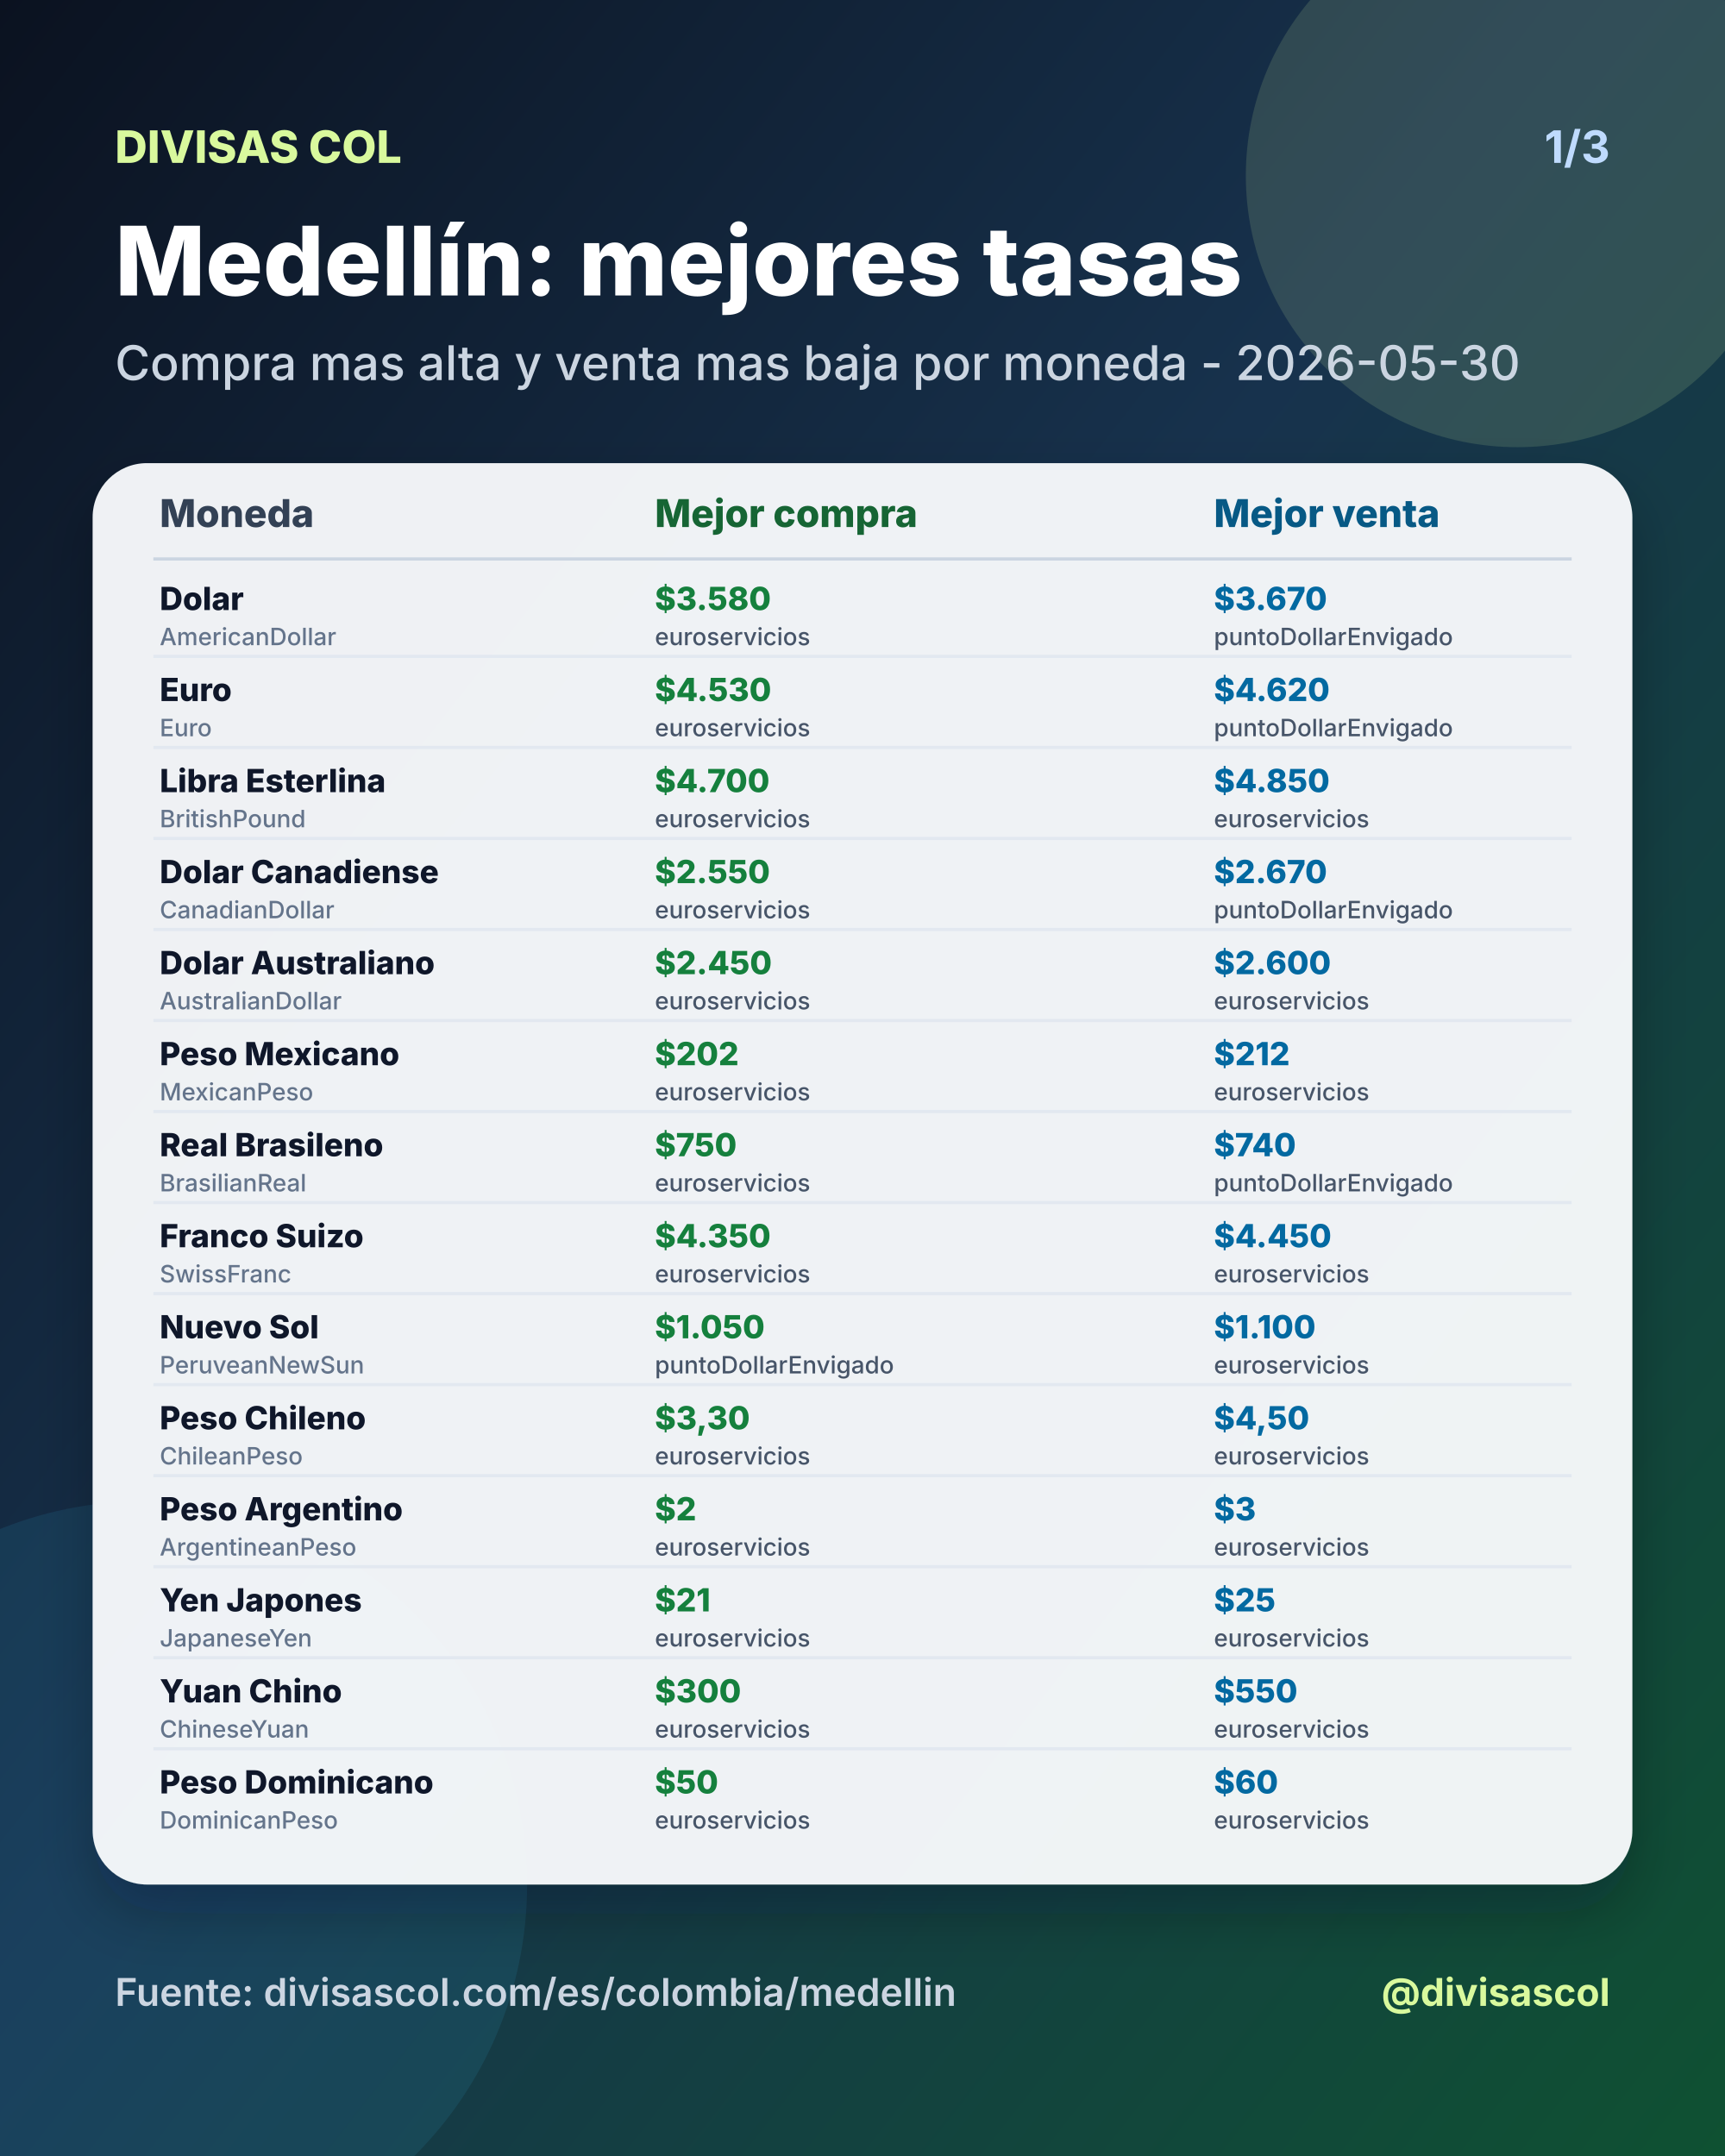
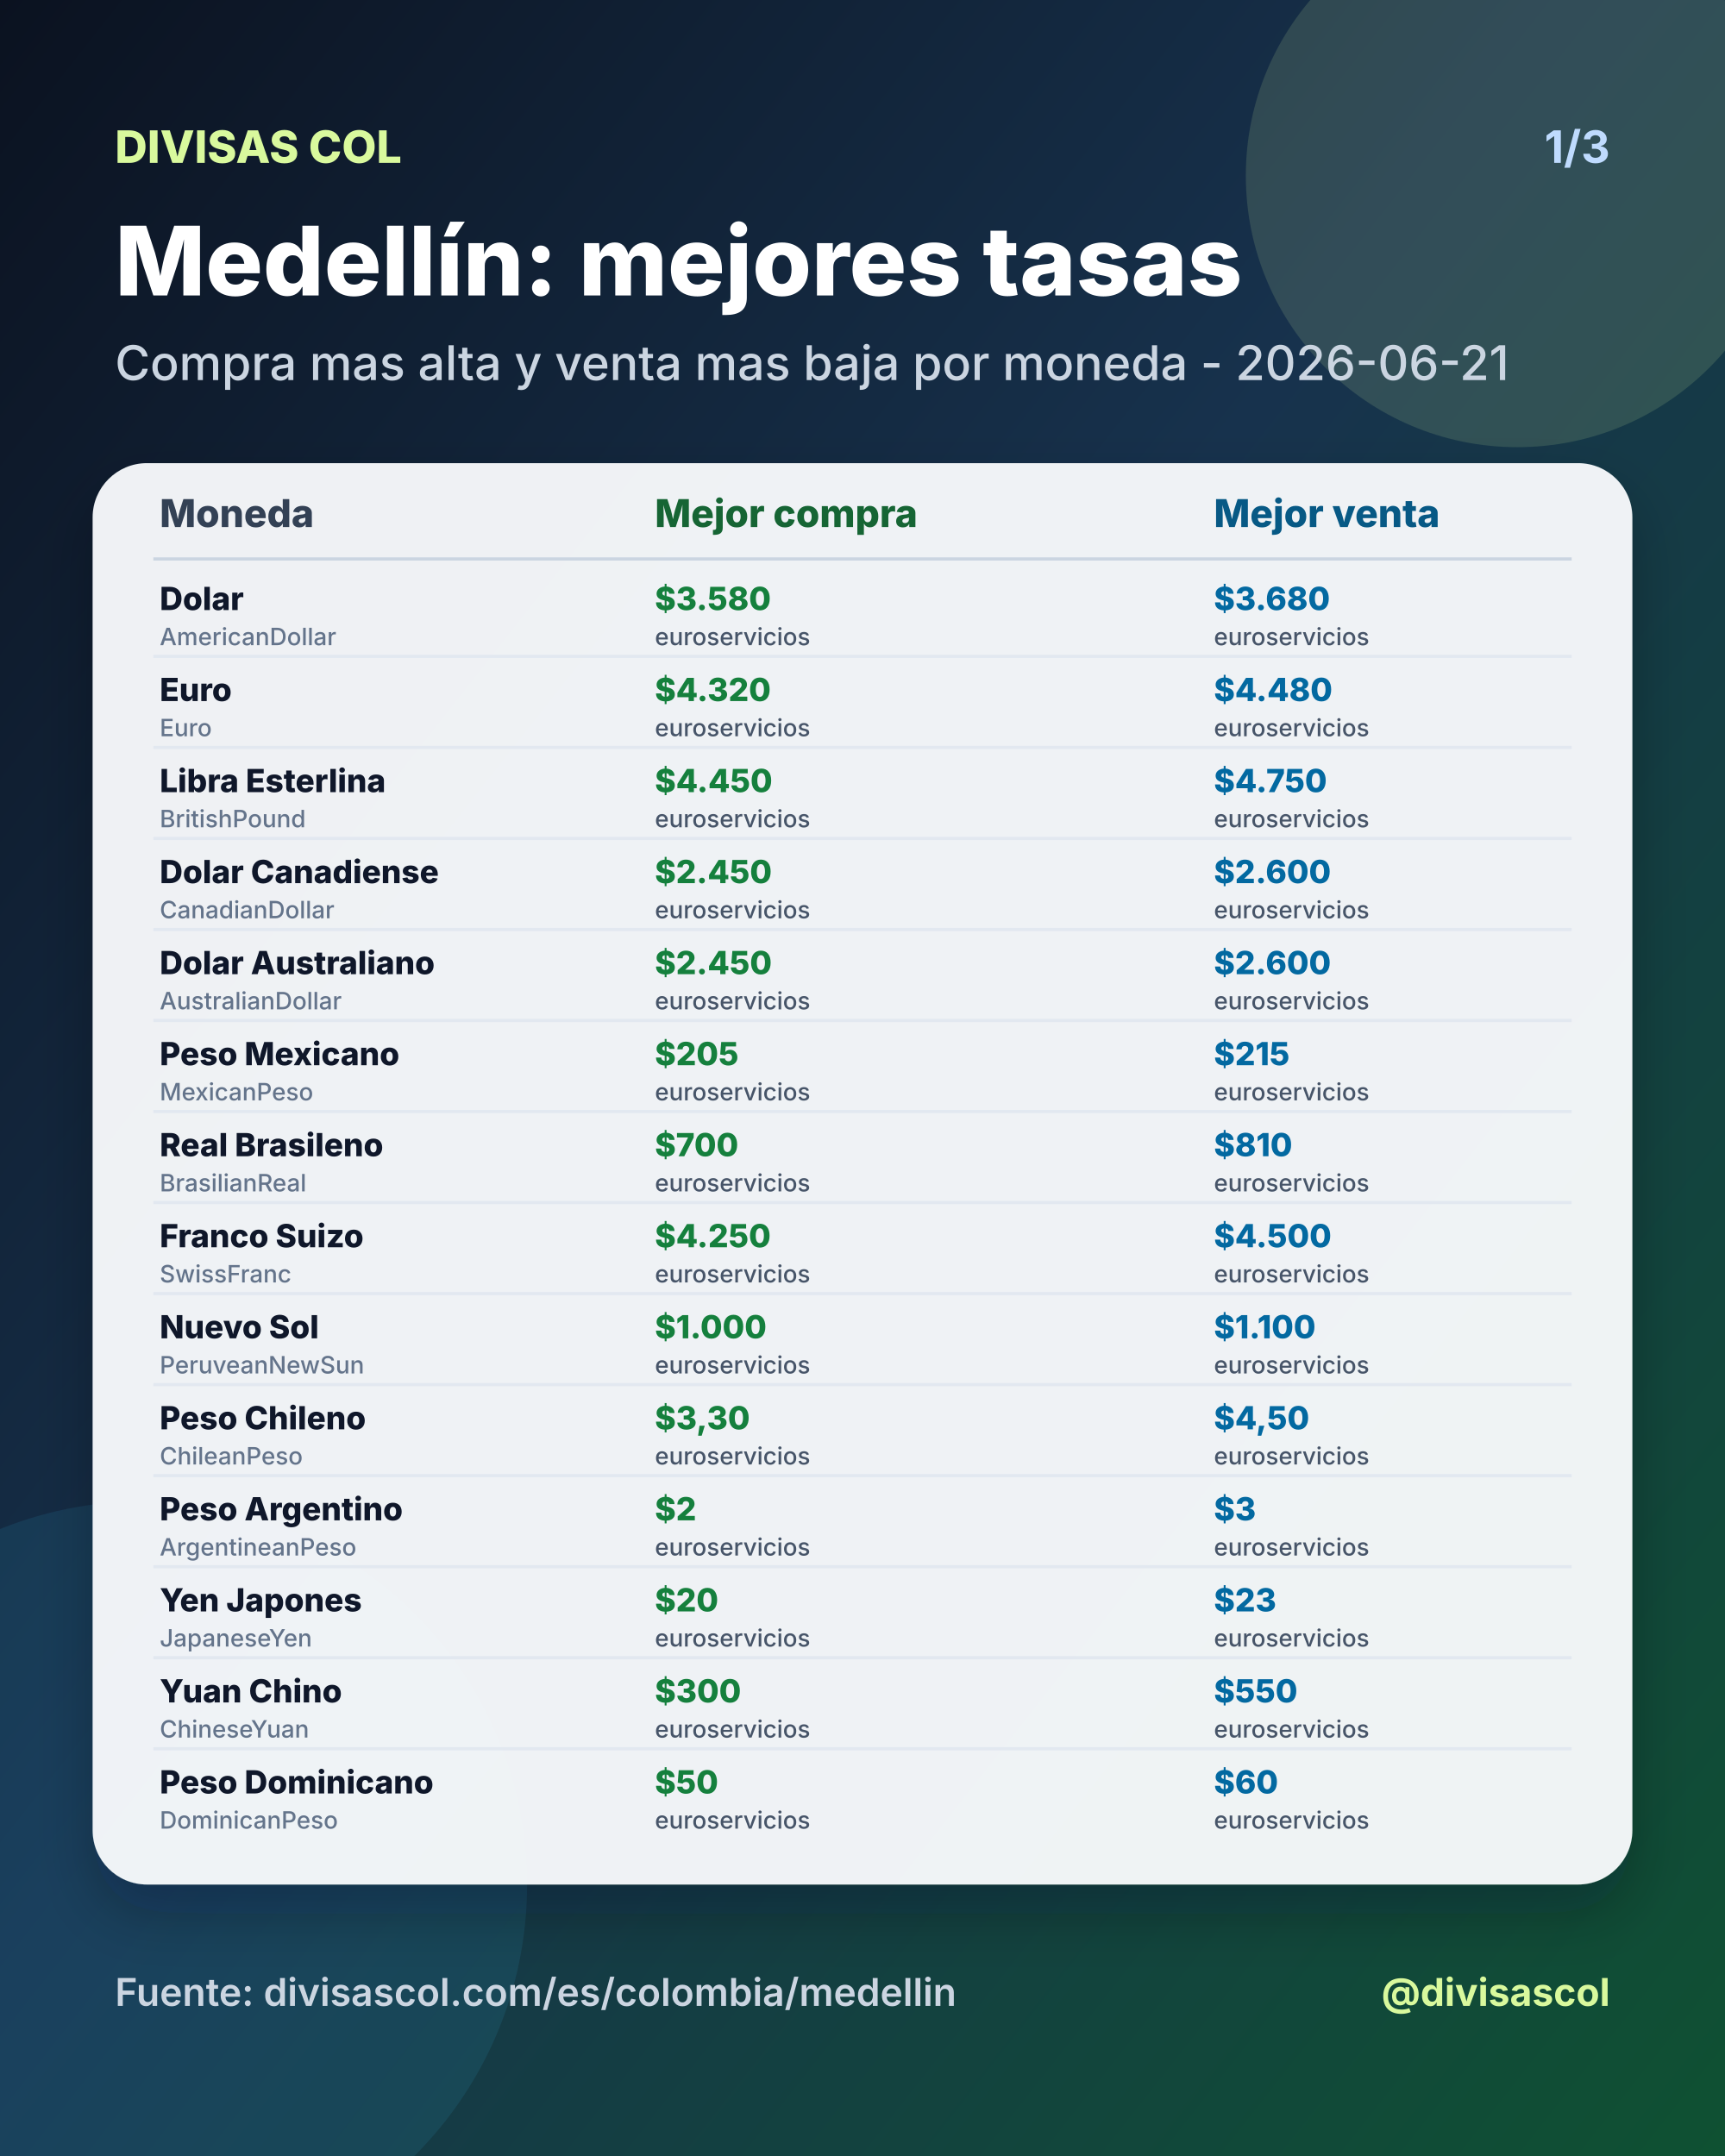
<svg xmlns="http://www.w3.org/2000/svg" width="1080" height="1350" viewBox="0 0 1080 1350">
  <defs>
    <linearGradient id="bg" x1="0" y1="0" x2="1" y2="1">
      <stop offset="0%" stop-color="#0b1220" />
      <stop offset="46%" stop-color="#17324d" />
      <stop offset="100%" stop-color="#0f5132" />
    </linearGradient>
    <filter id="shadow" x="-20%" y="-20%" width="140%" height="140%">
      <feDropShadow dx="0" dy="18" stdDeviation="18" flood-color="#020617" flood-opacity="0.28" />
    </filter>
  </defs>
  <rect width="1080" height="1350" fill="url(#bg)" />
  <circle cx="950" cy="110" r="170" fill="#d9f99d" opacity="0.14" />
  <circle cx="90" cy="1180" r="240" fill="#38bdf8" opacity="0.10" />
  <text x="72" y="102" fill="#d9f99d" font-size="28" font-family="Inter, Arial, sans-serif" font-weight="800" text-anchor="start">DIVISAS COL</text>
  <text x="1008" y="102" fill="#bfdbfe" font-size="28" font-family="Inter, Arial, sans-serif" font-weight="700" text-anchor="end">1/3</text>
  <text x="72" y="185" fill="#ffffff" font-size="60" font-family="Inter, Arial, sans-serif" font-weight="800" text-anchor="start">Medellín: mejores tasas</text>
-   <text x="72" y="238" fill="#cbd5e1" font-size="30" font-family="Inter, Arial, sans-serif" font-weight="500" text-anchor="start">Compra mas alta y venta mas baja por moneda - 2026-05-30</text>
+   <text x="72" y="238" fill="#cbd5e1" font-size="30" font-family="Inter, Arial, sans-serif" font-weight="500" text-anchor="start">Compra mas alta y venta mas baja por moneda - 2026-06-21</text>
  <rect x="58" y="290" width="964" height="890" rx="34" fill="#f8fafc" opacity="0.96" filter="url(#shadow)" />
  <text x="100" y="330" fill="#334155" font-size="24" font-family="Inter, Arial, sans-serif" font-weight="800" text-anchor="start">Moneda</text>
  <text x="410" y="330" fill="#166534" font-size="24" font-family="Inter, Arial, sans-serif" font-weight="800" text-anchor="start">Mejor compra</text>
  <text x="760" y="330" fill="#075985" font-size="24" font-family="Inter, Arial, sans-serif" font-weight="800" text-anchor="start">Mejor venta</text>
  <line x1="96" y1="350" x2="984" y2="350" stroke="#cbd5e1" stroke-width="2" />
  <text x="100" y="382" fill="#0f172a" font-size="20" font-family="Inter, Arial, sans-serif" font-weight="800" text-anchor="start">Dolar</text>
  <text x="100" y="404" fill="#64748b" font-size="15" font-family="Inter, Arial, sans-serif" font-weight="500" text-anchor="start">AmericanDollar</text>
  <text x="410" y="382" fill="#15803d" font-size="20" font-family="Inter, Arial, sans-serif" font-weight="800" text-anchor="start">$3.580</text>
  <text x="410" y="404" fill="#475569" font-size="15" font-family="Inter, Arial, sans-serif" font-weight="500" text-anchor="start">euroservicios</text>
-   <text x="760" y="382" fill="#0369a1" font-size="20" font-family="Inter, Arial, sans-serif" font-weight="800" text-anchor="start">$3.670</text>
-   <text x="760" y="404" fill="#475569" font-size="15" font-family="Inter, Arial, sans-serif" font-weight="500" text-anchor="start">puntoDollarEnvigado</text>
+   <text x="760" y="382" fill="#0369a1" font-size="20" font-family="Inter, Arial, sans-serif" font-weight="800" text-anchor="start">$3.680</text>
+   <text x="760" y="404" fill="#475569" font-size="15" font-family="Inter, Arial, sans-serif" font-weight="500" text-anchor="start">euroservicios</text>
  <line x1="96" y1="411" x2="984" y2="411" stroke="#e2e8f0" stroke-width="2" />
  <text x="100" y="439" fill="#0f172a" font-size="20" font-family="Inter, Arial, sans-serif" font-weight="800" text-anchor="start">Euro</text>
  <text x="100" y="461" fill="#64748b" font-size="15" font-family="Inter, Arial, sans-serif" font-weight="500" text-anchor="start">Euro</text>
-   <text x="410" y="439" fill="#15803d" font-size="20" font-family="Inter, Arial, sans-serif" font-weight="800" text-anchor="start">$4.530</text>
+   <text x="410" y="439" fill="#15803d" font-size="20" font-family="Inter, Arial, sans-serif" font-weight="800" text-anchor="start">$4.320</text>
  <text x="410" y="461" fill="#475569" font-size="15" font-family="Inter, Arial, sans-serif" font-weight="500" text-anchor="start">euroservicios</text>
-   <text x="760" y="439" fill="#0369a1" font-size="20" font-family="Inter, Arial, sans-serif" font-weight="800" text-anchor="start">$4.620</text>
-   <text x="760" y="461" fill="#475569" font-size="15" font-family="Inter, Arial, sans-serif" font-weight="500" text-anchor="start">puntoDollarEnvigado</text>
+   <text x="760" y="439" fill="#0369a1" font-size="20" font-family="Inter, Arial, sans-serif" font-weight="800" text-anchor="start">$4.480</text>
+   <text x="760" y="461" fill="#475569" font-size="15" font-family="Inter, Arial, sans-serif" font-weight="500" text-anchor="start">euroservicios</text>
  <line x1="96" y1="468" x2="984" y2="468" stroke="#e2e8f0" stroke-width="2" />
  <text x="100" y="496" fill="#0f172a" font-size="20" font-family="Inter, Arial, sans-serif" font-weight="800" text-anchor="start">Libra Esterlina</text>
  <text x="100" y="518" fill="#64748b" font-size="15" font-family="Inter, Arial, sans-serif" font-weight="500" text-anchor="start">BritishPound</text>
-   <text x="410" y="496" fill="#15803d" font-size="20" font-family="Inter, Arial, sans-serif" font-weight="800" text-anchor="start">$4.700</text>
+   <text x="410" y="496" fill="#15803d" font-size="20" font-family="Inter, Arial, sans-serif" font-weight="800" text-anchor="start">$4.450</text>
  <text x="410" y="518" fill="#475569" font-size="15" font-family="Inter, Arial, sans-serif" font-weight="500" text-anchor="start">euroservicios</text>
-   <text x="760" y="496" fill="#0369a1" font-size="20" font-family="Inter, Arial, sans-serif" font-weight="800" text-anchor="start">$4.850</text>
+   <text x="760" y="496" fill="#0369a1" font-size="20" font-family="Inter, Arial, sans-serif" font-weight="800" text-anchor="start">$4.750</text>
  <text x="760" y="518" fill="#475569" font-size="15" font-family="Inter, Arial, sans-serif" font-weight="500" text-anchor="start">euroservicios</text>
  <line x1="96" y1="525" x2="984" y2="525" stroke="#e2e8f0" stroke-width="2" />
  <text x="100" y="553" fill="#0f172a" font-size="20" font-family="Inter, Arial, sans-serif" font-weight="800" text-anchor="start">Dolar Canadiense</text>
  <text x="100" y="575" fill="#64748b" font-size="15" font-family="Inter, Arial, sans-serif" font-weight="500" text-anchor="start">CanadianDollar</text>
-   <text x="410" y="553" fill="#15803d" font-size="20" font-family="Inter, Arial, sans-serif" font-weight="800" text-anchor="start">$2.550</text>
+   <text x="410" y="553" fill="#15803d" font-size="20" font-family="Inter, Arial, sans-serif" font-weight="800" text-anchor="start">$2.450</text>
  <text x="410" y="575" fill="#475569" font-size="15" font-family="Inter, Arial, sans-serif" font-weight="500" text-anchor="start">euroservicios</text>
-   <text x="760" y="553" fill="#0369a1" font-size="20" font-family="Inter, Arial, sans-serif" font-weight="800" text-anchor="start">$2.670</text>
-   <text x="760" y="575" fill="#475569" font-size="15" font-family="Inter, Arial, sans-serif" font-weight="500" text-anchor="start">puntoDollarEnvigado</text>
+   <text x="760" y="553" fill="#0369a1" font-size="20" font-family="Inter, Arial, sans-serif" font-weight="800" text-anchor="start">$2.600</text>
+   <text x="760" y="575" fill="#475569" font-size="15" font-family="Inter, Arial, sans-serif" font-weight="500" text-anchor="start">euroservicios</text>
  <line x1="96" y1="582" x2="984" y2="582" stroke="#e2e8f0" stroke-width="2" />
  <text x="100" y="610" fill="#0f172a" font-size="20" font-family="Inter, Arial, sans-serif" font-weight="800" text-anchor="start">Dolar Australiano</text>
  <text x="100" y="632" fill="#64748b" font-size="15" font-family="Inter, Arial, sans-serif" font-weight="500" text-anchor="start">AustralianDollar</text>
  <text x="410" y="610" fill="#15803d" font-size="20" font-family="Inter, Arial, sans-serif" font-weight="800" text-anchor="start">$2.450</text>
  <text x="410" y="632" fill="#475569" font-size="15" font-family="Inter, Arial, sans-serif" font-weight="500" text-anchor="start">euroservicios</text>
  <text x="760" y="610" fill="#0369a1" font-size="20" font-family="Inter, Arial, sans-serif" font-weight="800" text-anchor="start">$2.600</text>
  <text x="760" y="632" fill="#475569" font-size="15" font-family="Inter, Arial, sans-serif" font-weight="500" text-anchor="start">euroservicios</text>
  <line x1="96" y1="639" x2="984" y2="639" stroke="#e2e8f0" stroke-width="2" />
  <text x="100" y="667" fill="#0f172a" font-size="20" font-family="Inter, Arial, sans-serif" font-weight="800" text-anchor="start">Peso Mexicano</text>
  <text x="100" y="689" fill="#64748b" font-size="15" font-family="Inter, Arial, sans-serif" font-weight="500" text-anchor="start">MexicanPeso</text>
-   <text x="410" y="667" fill="#15803d" font-size="20" font-family="Inter, Arial, sans-serif" font-weight="800" text-anchor="start">$202</text>
+   <text x="410" y="667" fill="#15803d" font-size="20" font-family="Inter, Arial, sans-serif" font-weight="800" text-anchor="start">$205</text>
  <text x="410" y="689" fill="#475569" font-size="15" font-family="Inter, Arial, sans-serif" font-weight="500" text-anchor="start">euroservicios</text>
-   <text x="760" y="667" fill="#0369a1" font-size="20" font-family="Inter, Arial, sans-serif" font-weight="800" text-anchor="start">$212</text>
+   <text x="760" y="667" fill="#0369a1" font-size="20" font-family="Inter, Arial, sans-serif" font-weight="800" text-anchor="start">$215</text>
  <text x="760" y="689" fill="#475569" font-size="15" font-family="Inter, Arial, sans-serif" font-weight="500" text-anchor="start">euroservicios</text>
  <line x1="96" y1="696" x2="984" y2="696" stroke="#e2e8f0" stroke-width="2" />
  <text x="100" y="724" fill="#0f172a" font-size="20" font-family="Inter, Arial, sans-serif" font-weight="800" text-anchor="start">Real Brasileno</text>
  <text x="100" y="746" fill="#64748b" font-size="15" font-family="Inter, Arial, sans-serif" font-weight="500" text-anchor="start">BrasilianReal</text>
-   <text x="410" y="724" fill="#15803d" font-size="20" font-family="Inter, Arial, sans-serif" font-weight="800" text-anchor="start">$750</text>
+   <text x="410" y="724" fill="#15803d" font-size="20" font-family="Inter, Arial, sans-serif" font-weight="800" text-anchor="start">$700</text>
  <text x="410" y="746" fill="#475569" font-size="15" font-family="Inter, Arial, sans-serif" font-weight="500" text-anchor="start">euroservicios</text>
-   <text x="760" y="724" fill="#0369a1" font-size="20" font-family="Inter, Arial, sans-serif" font-weight="800" text-anchor="start">$740</text>
-   <text x="760" y="746" fill="#475569" font-size="15" font-family="Inter, Arial, sans-serif" font-weight="500" text-anchor="start">puntoDollarEnvigado</text>
+   <text x="760" y="724" fill="#0369a1" font-size="20" font-family="Inter, Arial, sans-serif" font-weight="800" text-anchor="start">$810</text>
+   <text x="760" y="746" fill="#475569" font-size="15" font-family="Inter, Arial, sans-serif" font-weight="500" text-anchor="start">euroservicios</text>
  <line x1="96" y1="753" x2="984" y2="753" stroke="#e2e8f0" stroke-width="2" />
  <text x="100" y="781" fill="#0f172a" font-size="20" font-family="Inter, Arial, sans-serif" font-weight="800" text-anchor="start">Franco Suizo</text>
  <text x="100" y="803" fill="#64748b" font-size="15" font-family="Inter, Arial, sans-serif" font-weight="500" text-anchor="start">SwissFranc</text>
-   <text x="410" y="781" fill="#15803d" font-size="20" font-family="Inter, Arial, sans-serif" font-weight="800" text-anchor="start">$4.350</text>
+   <text x="410" y="781" fill="#15803d" font-size="20" font-family="Inter, Arial, sans-serif" font-weight="800" text-anchor="start">$4.250</text>
  <text x="410" y="803" fill="#475569" font-size="15" font-family="Inter, Arial, sans-serif" font-weight="500" text-anchor="start">euroservicios</text>
-   <text x="760" y="781" fill="#0369a1" font-size="20" font-family="Inter, Arial, sans-serif" font-weight="800" text-anchor="start">$4.450</text>
+   <text x="760" y="781" fill="#0369a1" font-size="20" font-family="Inter, Arial, sans-serif" font-weight="800" text-anchor="start">$4.500</text>
  <text x="760" y="803" fill="#475569" font-size="15" font-family="Inter, Arial, sans-serif" font-weight="500" text-anchor="start">euroservicios</text>
  <line x1="96" y1="810" x2="984" y2="810" stroke="#e2e8f0" stroke-width="2" />
  <text x="100" y="838" fill="#0f172a" font-size="20" font-family="Inter, Arial, sans-serif" font-weight="800" text-anchor="start">Nuevo Sol</text>
  <text x="100" y="860" fill="#64748b" font-size="15" font-family="Inter, Arial, sans-serif" font-weight="500" text-anchor="start">PeruveanNewSun</text>
-   <text x="410" y="838" fill="#15803d" font-size="20" font-family="Inter, Arial, sans-serif" font-weight="800" text-anchor="start">$1.050</text>
-   <text x="410" y="860" fill="#475569" font-size="15" font-family="Inter, Arial, sans-serif" font-weight="500" text-anchor="start">puntoDollarEnvigado</text>
+   <text x="410" y="838" fill="#15803d" font-size="20" font-family="Inter, Arial, sans-serif" font-weight="800" text-anchor="start">$1.000</text>
+   <text x="410" y="860" fill="#475569" font-size="15" font-family="Inter, Arial, sans-serif" font-weight="500" text-anchor="start">euroservicios</text>
  <text x="760" y="838" fill="#0369a1" font-size="20" font-family="Inter, Arial, sans-serif" font-weight="800" text-anchor="start">$1.100</text>
  <text x="760" y="860" fill="#475569" font-size="15" font-family="Inter, Arial, sans-serif" font-weight="500" text-anchor="start">euroservicios</text>
  <line x1="96" y1="867" x2="984" y2="867" stroke="#e2e8f0" stroke-width="2" />
  <text x="100" y="895" fill="#0f172a" font-size="20" font-family="Inter, Arial, sans-serif" font-weight="800" text-anchor="start">Peso Chileno</text>
  <text x="100" y="917" fill="#64748b" font-size="15" font-family="Inter, Arial, sans-serif" font-weight="500" text-anchor="start">ChileanPeso</text>
  <text x="410" y="895" fill="#15803d" font-size="20" font-family="Inter, Arial, sans-serif" font-weight="800" text-anchor="start">$3,30</text>
  <text x="410" y="917" fill="#475569" font-size="15" font-family="Inter, Arial, sans-serif" font-weight="500" text-anchor="start">euroservicios</text>
  <text x="760" y="895" fill="#0369a1" font-size="20" font-family="Inter, Arial, sans-serif" font-weight="800" text-anchor="start">$4,50</text>
  <text x="760" y="917" fill="#475569" font-size="15" font-family="Inter, Arial, sans-serif" font-weight="500" text-anchor="start">euroservicios</text>
  <line x1="96" y1="924" x2="984" y2="924" stroke="#e2e8f0" stroke-width="2" />
  <text x="100" y="952" fill="#0f172a" font-size="20" font-family="Inter, Arial, sans-serif" font-weight="800" text-anchor="start">Peso Argentino</text>
  <text x="100" y="974" fill="#64748b" font-size="15" font-family="Inter, Arial, sans-serif" font-weight="500" text-anchor="start">ArgentineanPeso</text>
  <text x="410" y="952" fill="#15803d" font-size="20" font-family="Inter, Arial, sans-serif" font-weight="800" text-anchor="start">$2</text>
  <text x="410" y="974" fill="#475569" font-size="15" font-family="Inter, Arial, sans-serif" font-weight="500" text-anchor="start">euroservicios</text>
  <text x="760" y="952" fill="#0369a1" font-size="20" font-family="Inter, Arial, sans-serif" font-weight="800" text-anchor="start">$3</text>
  <text x="760" y="974" fill="#475569" font-size="15" font-family="Inter, Arial, sans-serif" font-weight="500" text-anchor="start">euroservicios</text>
  <line x1="96" y1="981" x2="984" y2="981" stroke="#e2e8f0" stroke-width="2" />
  <text x="100" y="1009" fill="#0f172a" font-size="20" font-family="Inter, Arial, sans-serif" font-weight="800" text-anchor="start">Yen Japones</text>
  <text x="100" y="1031" fill="#64748b" font-size="15" font-family="Inter, Arial, sans-serif" font-weight="500" text-anchor="start">JapaneseYen</text>
-   <text x="410" y="1009" fill="#15803d" font-size="20" font-family="Inter, Arial, sans-serif" font-weight="800" text-anchor="start">$21</text>
+   <text x="410" y="1009" fill="#15803d" font-size="20" font-family="Inter, Arial, sans-serif" font-weight="800" text-anchor="start">$20</text>
  <text x="410" y="1031" fill="#475569" font-size="15" font-family="Inter, Arial, sans-serif" font-weight="500" text-anchor="start">euroservicios</text>
-   <text x="760" y="1009" fill="#0369a1" font-size="20" font-family="Inter, Arial, sans-serif" font-weight="800" text-anchor="start">$25</text>
+   <text x="760" y="1009" fill="#0369a1" font-size="20" font-family="Inter, Arial, sans-serif" font-weight="800" text-anchor="start">$23</text>
  <text x="760" y="1031" fill="#475569" font-size="15" font-family="Inter, Arial, sans-serif" font-weight="500" text-anchor="start">euroservicios</text>
  <line x1="96" y1="1038" x2="984" y2="1038" stroke="#e2e8f0" stroke-width="2" />
  <text x="100" y="1066" fill="#0f172a" font-size="20" font-family="Inter, Arial, sans-serif" font-weight="800" text-anchor="start">Yuan Chino</text>
  <text x="100" y="1088" fill="#64748b" font-size="15" font-family="Inter, Arial, sans-serif" font-weight="500" text-anchor="start">ChineseYuan</text>
  <text x="410" y="1066" fill="#15803d" font-size="20" font-family="Inter, Arial, sans-serif" font-weight="800" text-anchor="start">$300</text>
  <text x="410" y="1088" fill="#475569" font-size="15" font-family="Inter, Arial, sans-serif" font-weight="500" text-anchor="start">euroservicios</text>
  <text x="760" y="1066" fill="#0369a1" font-size="20" font-family="Inter, Arial, sans-serif" font-weight="800" text-anchor="start">$550</text>
  <text x="760" y="1088" fill="#475569" font-size="15" font-family="Inter, Arial, sans-serif" font-weight="500" text-anchor="start">euroservicios</text>
  <line x1="96" y1="1095" x2="984" y2="1095" stroke="#e2e8f0" stroke-width="2" />
  <text x="100" y="1123" fill="#0f172a" font-size="20" font-family="Inter, Arial, sans-serif" font-weight="800" text-anchor="start">Peso Dominicano</text>
  <text x="100" y="1145" fill="#64748b" font-size="15" font-family="Inter, Arial, sans-serif" font-weight="500" text-anchor="start">DominicanPeso</text>
  <text x="410" y="1123" fill="#15803d" font-size="20" font-family="Inter, Arial, sans-serif" font-weight="800" text-anchor="start">$50</text>
  <text x="410" y="1145" fill="#475569" font-size="15" font-family="Inter, Arial, sans-serif" font-weight="500" text-anchor="start">euroservicios</text>
  <text x="760" y="1123" fill="#0369a1" font-size="20" font-family="Inter, Arial, sans-serif" font-weight="800" text-anchor="start">$60</text>
  <text x="760" y="1145" fill="#475569" font-size="15" font-family="Inter, Arial, sans-serif" font-weight="500" text-anchor="start">euroservicios</text>
  <text x="72" y="1256" fill="#cbd5e1" font-size="24" font-family="Inter, Arial, sans-serif" font-weight="600" text-anchor="start">Fuente: divisascol.com/es/colombia/medellin</text>
  <text x="1008" y="1256" fill="#d9f99d" font-size="24" font-family="Inter, Arial, sans-serif" font-weight="700" text-anchor="end">@divisascol</text>
</svg>
